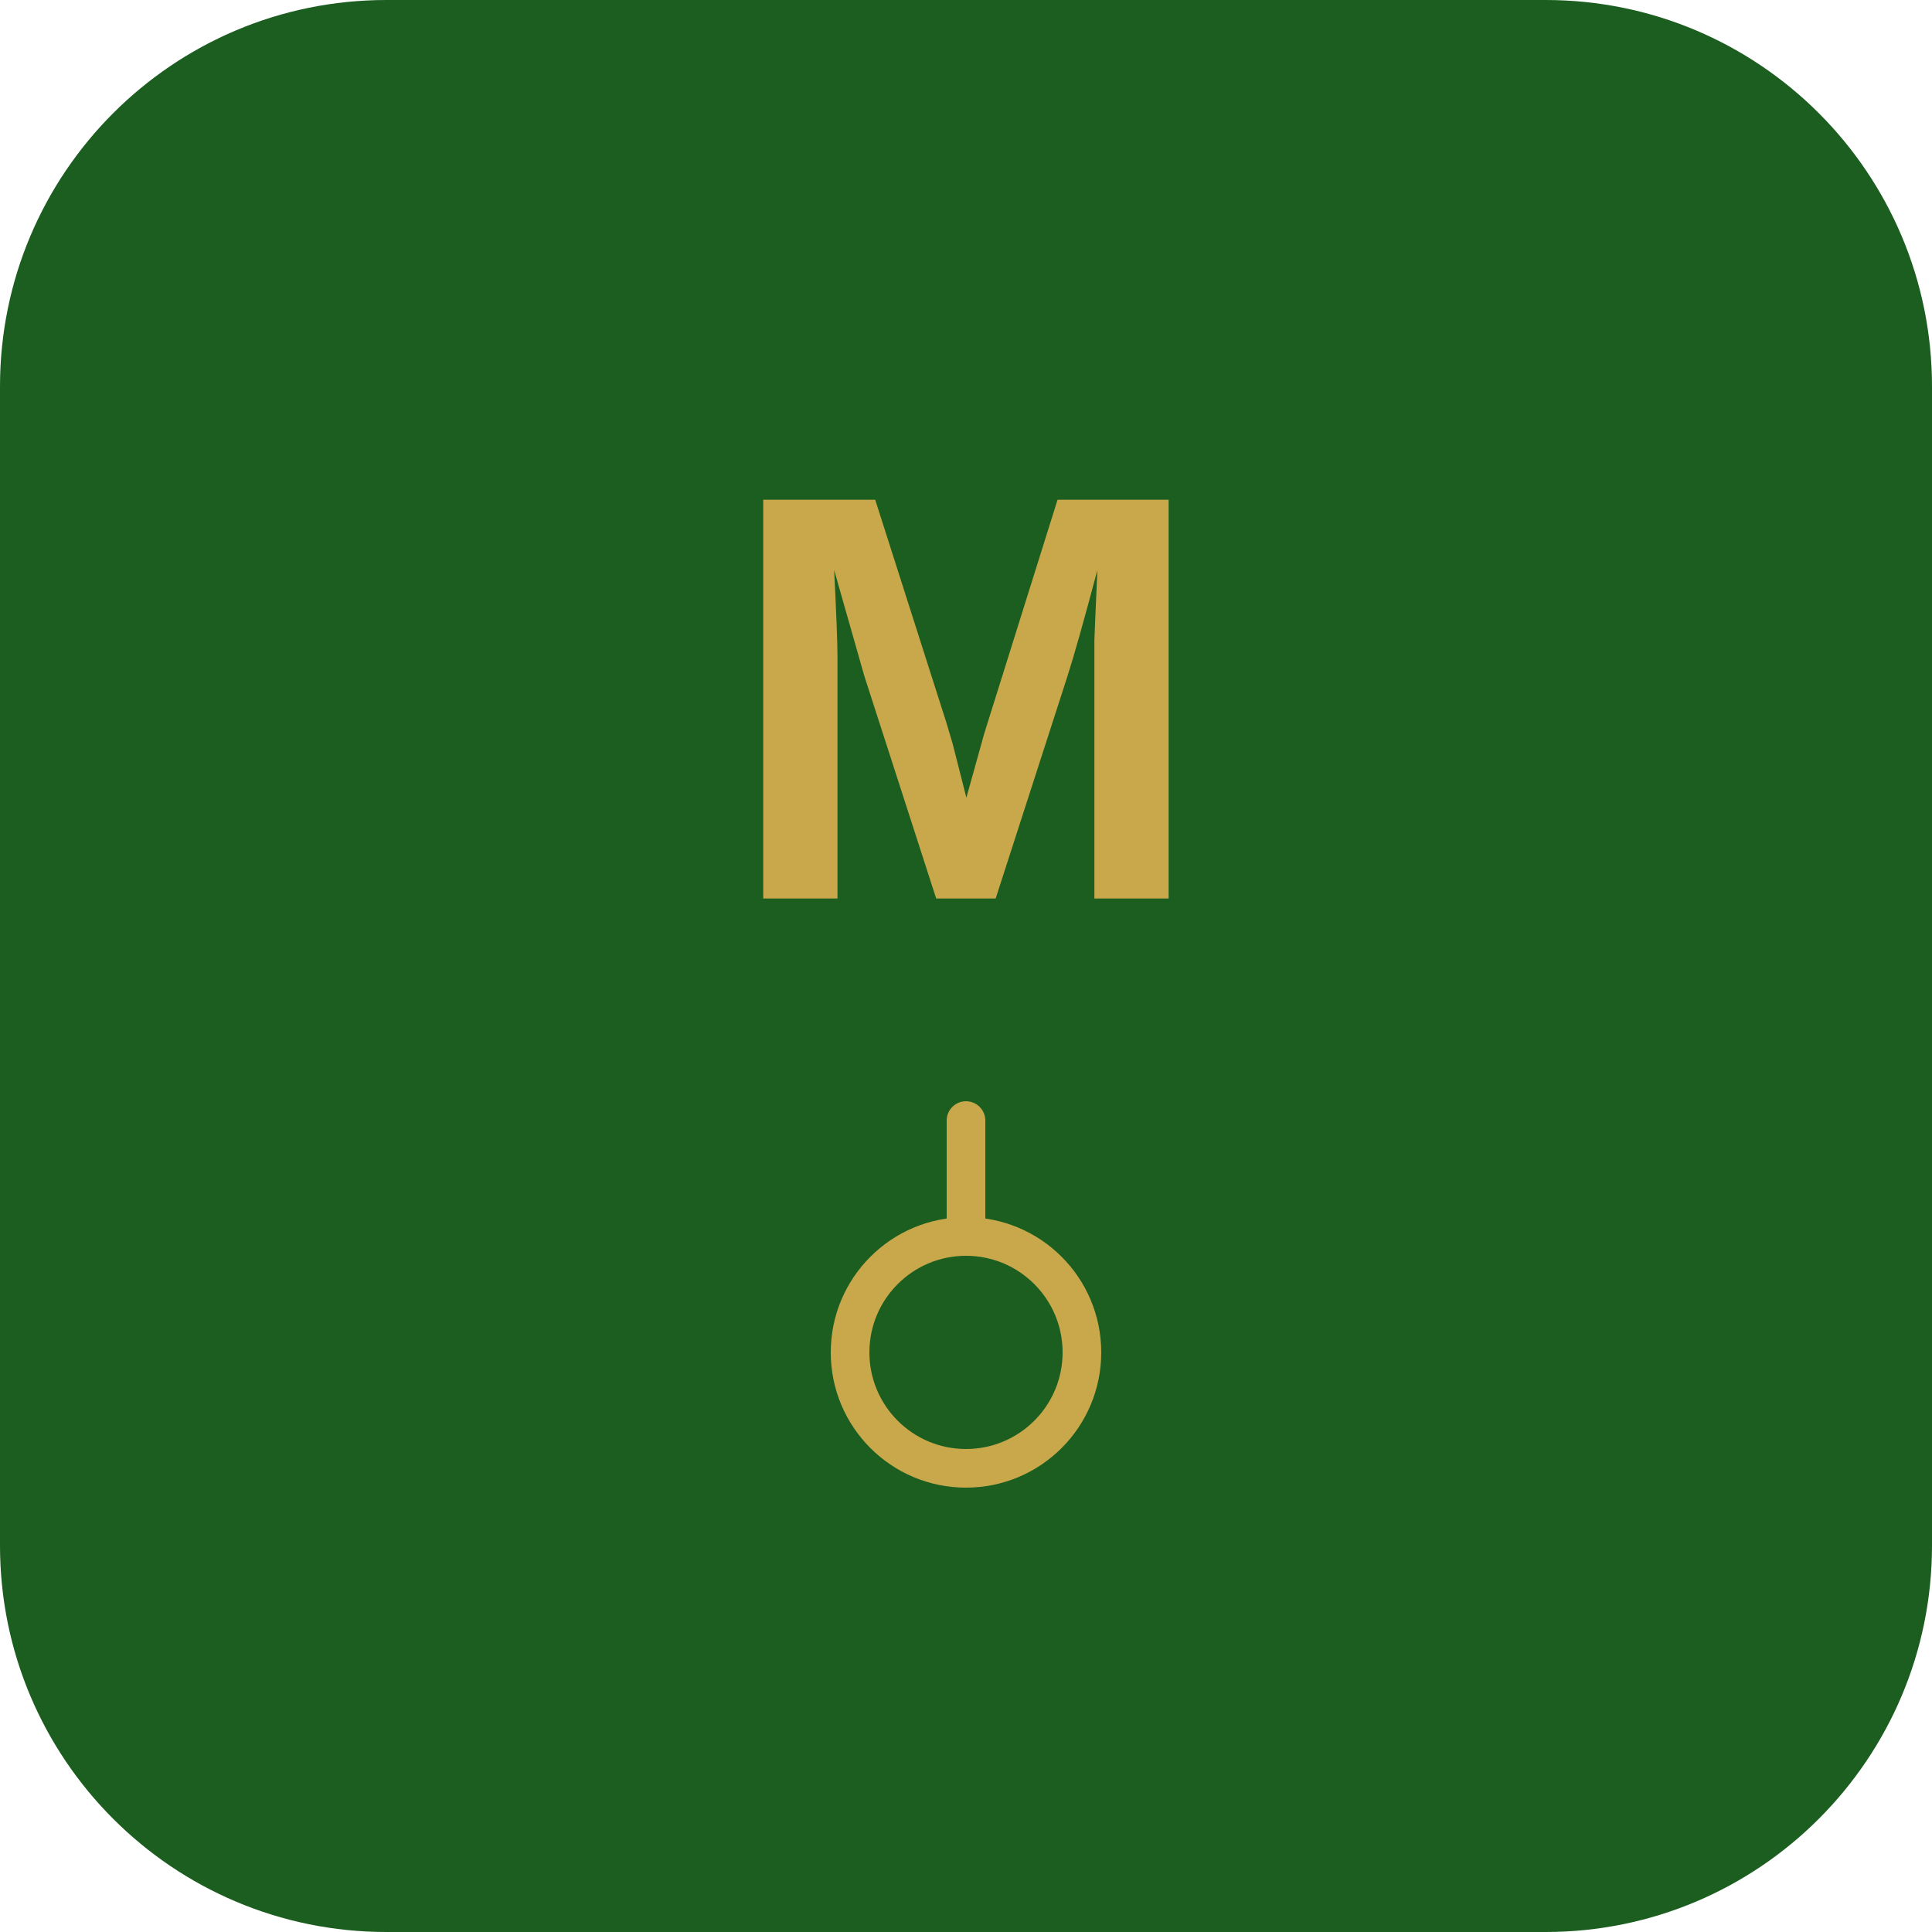
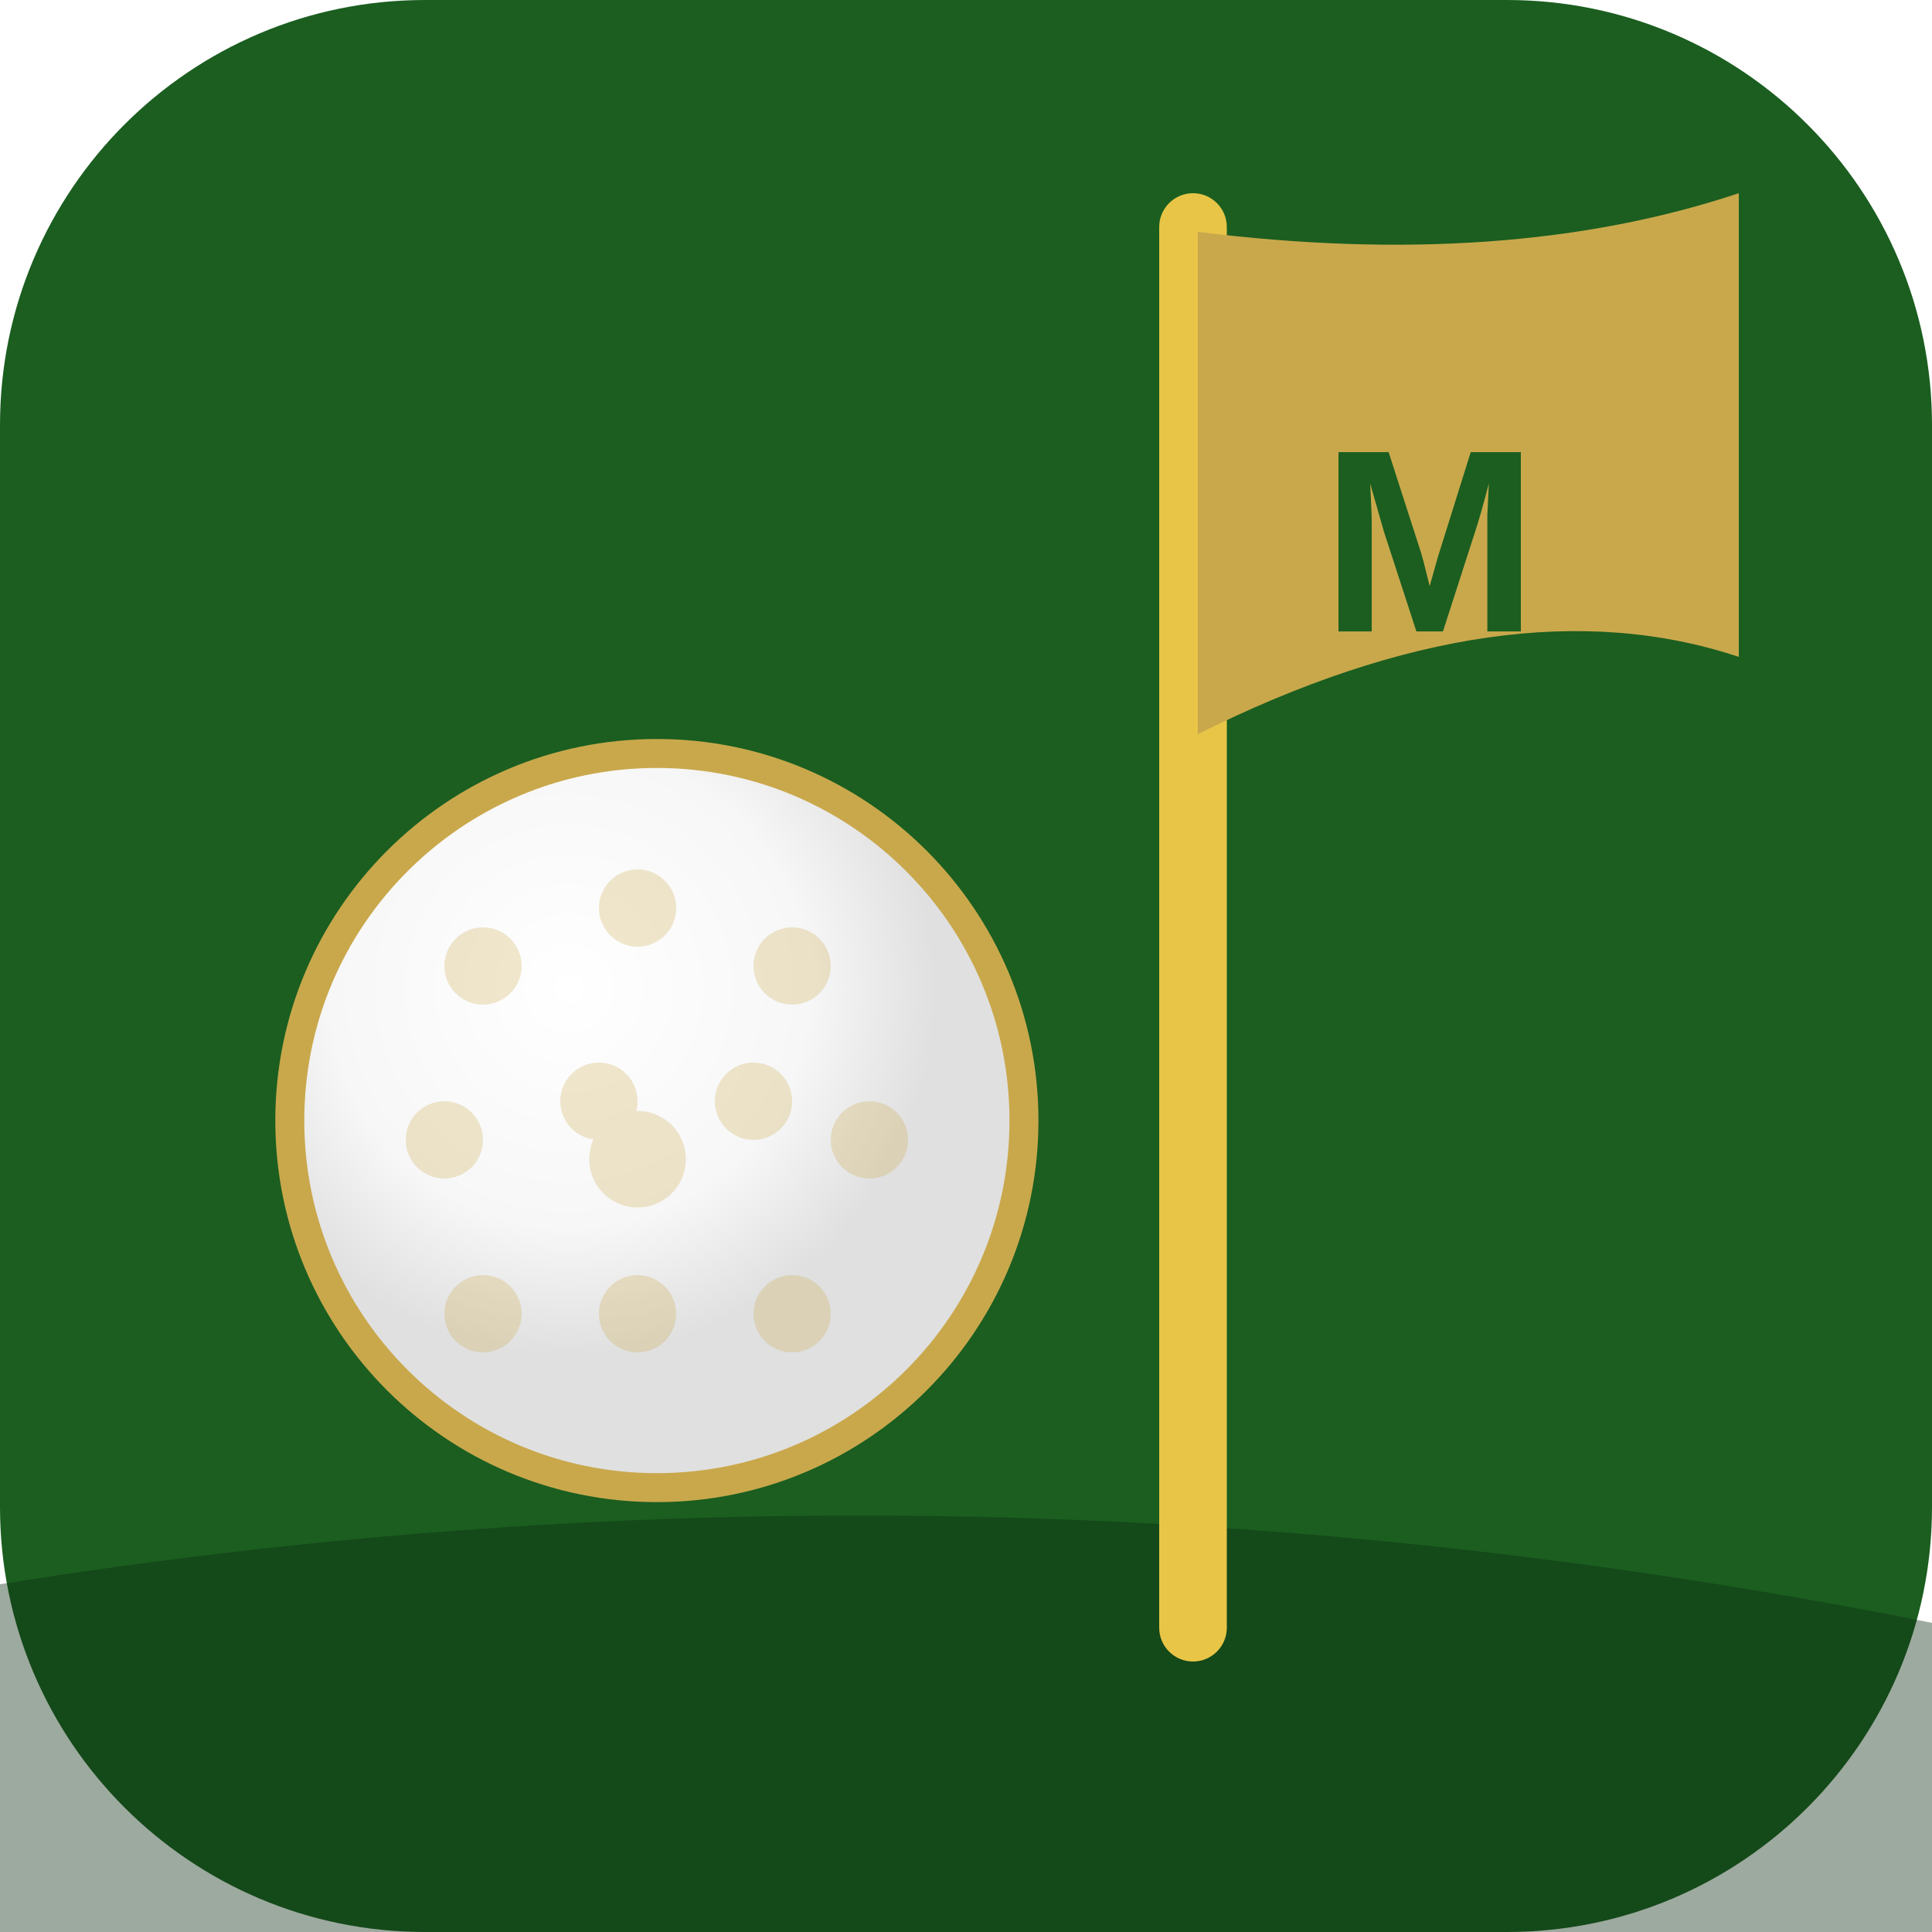
<svg xmlns="http://www.w3.org/2000/svg" viewBox="0 0 100 100">
  <defs>
-     <linearGradient id="bg" x1="0" y1="0" x2="100" y2="100">
+     <linearGradient id="bgGrad" x1="0" y1="0" x2="100" y2="100">
      <stop offset="0%" stop-color="#1B5E20" />
-       <stop offset="100%" stop-color="#0D3B12" />
+       <stop offset="100%" stop-color="#0A2A0E" />
    </linearGradient>
+     <linearGradient id="goldGrad" x1="0" y1="0" x2="0" y2="100">
+       <stop offset="0%" stop-color="#E8C547" />
+       <stop offset="100%" stop-color="#C9A84C" />
+     </linearGradient>
+     <linearGradient id="flagGold" x1="0" y1="0" x2="100" y2="0">
+       <stop offset="0%" stop-color="#C9A84C" />
+       <stop offset="100%" stop-color="#E8C547" />
+     </linearGradient>
+     <radialGradient id="ballGrad" cx="38%" cy="32%">
+       <stop offset="0%" stop-color="#ffffff" />
+       <stop offset="65%" stop-color="#f7f7f7" />
+       <stop offset="100%" stop-color="#e0e0e0" />
+     </radialGradient>
  </defs>
-   <rect width="100" height="100" rx="20" fill="url(#bg)" />
-   <text x="50" y="38" font-family="Arial, sans-serif" font-size="30" font-weight="900" fill="#C9A84C" text-anchor="middle" dominant-baseline="middle">M</text>
-   <circle cx="50" cy="70" r="6" fill="none" stroke="#C9A84C" stroke-width="2" />
-   <line x1="50" y1="64" x2="50" y2="58" stroke="#C9A84C" stroke-width="2" stroke-linecap="round" />
+   <rect width="100" height="100" rx="22" fill="url(#bgGrad)" />
+   <path d="M0 82 Q50 74 100 84 L100 100 L0 100 Z" fill="#0A2A0E" opacity="0.4" />
+   <circle cx="34" cy="58" r="19" fill="url(#ballGrad)" stroke="#C9A84C" stroke-width="1.5" />
+   <g fill="#C9A84C" opacity="0.28">
+     <circle cx="25" cy="50" r="2" />
+     <circle cx="33" cy="47" r="2" />
+     <circle cx="41" cy="50" r="2" />
+     <circle cx="23" cy="59" r="2" />
+     <circle cx="31" cy="57" r="2" />
+     <circle cx="39" cy="57" r="2" />
+     <circle cx="45" cy="59" r="2" />
+     <circle cx="25" cy="68" r="2" />
+     <circle cx="33" cy="68" r="2" />
+     <circle cx="41" cy="68" r="2" />
+     <circle cx="33" cy="60" r="2.5" />
+   </g>
+   <rect x="60" y="10" width="3.5" height="76" rx="1.75" fill="url(#goldGrad)" />
+   <path d="M62 12 Q78 14 90 10 L90 34 Q78 30 62 38 Z" fill="url(#flagGold)" />
+   <text x="74" y="28" font-family="'Segoe UI',Arial,Helvetica,sans-serif" font-size="13.5" font-weight="900" fill="#1B5E20" text-anchor="middle" dominant-baseline="central">M</text>
</svg>
